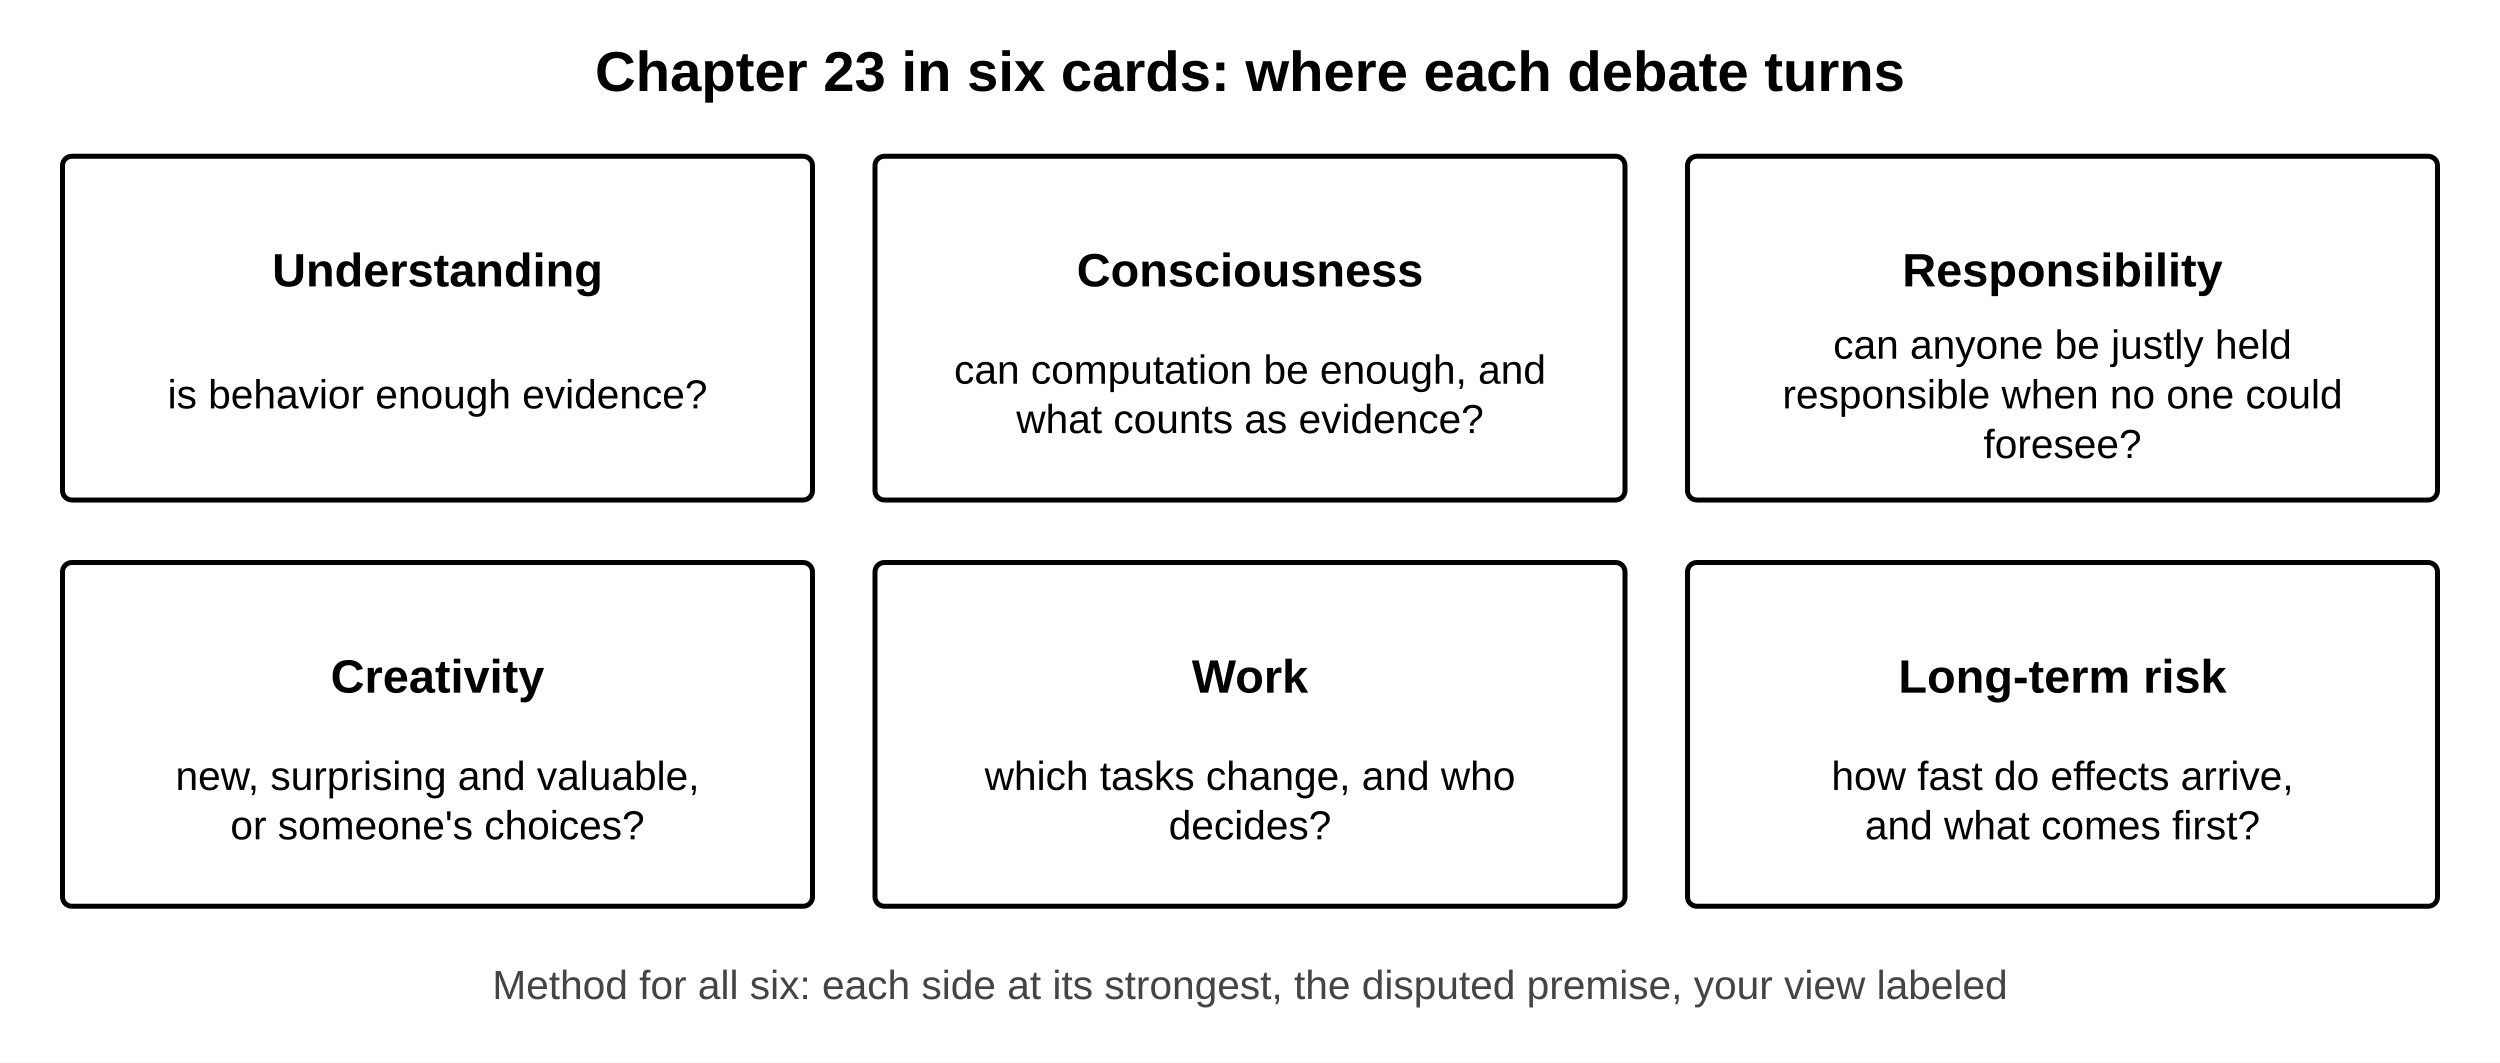
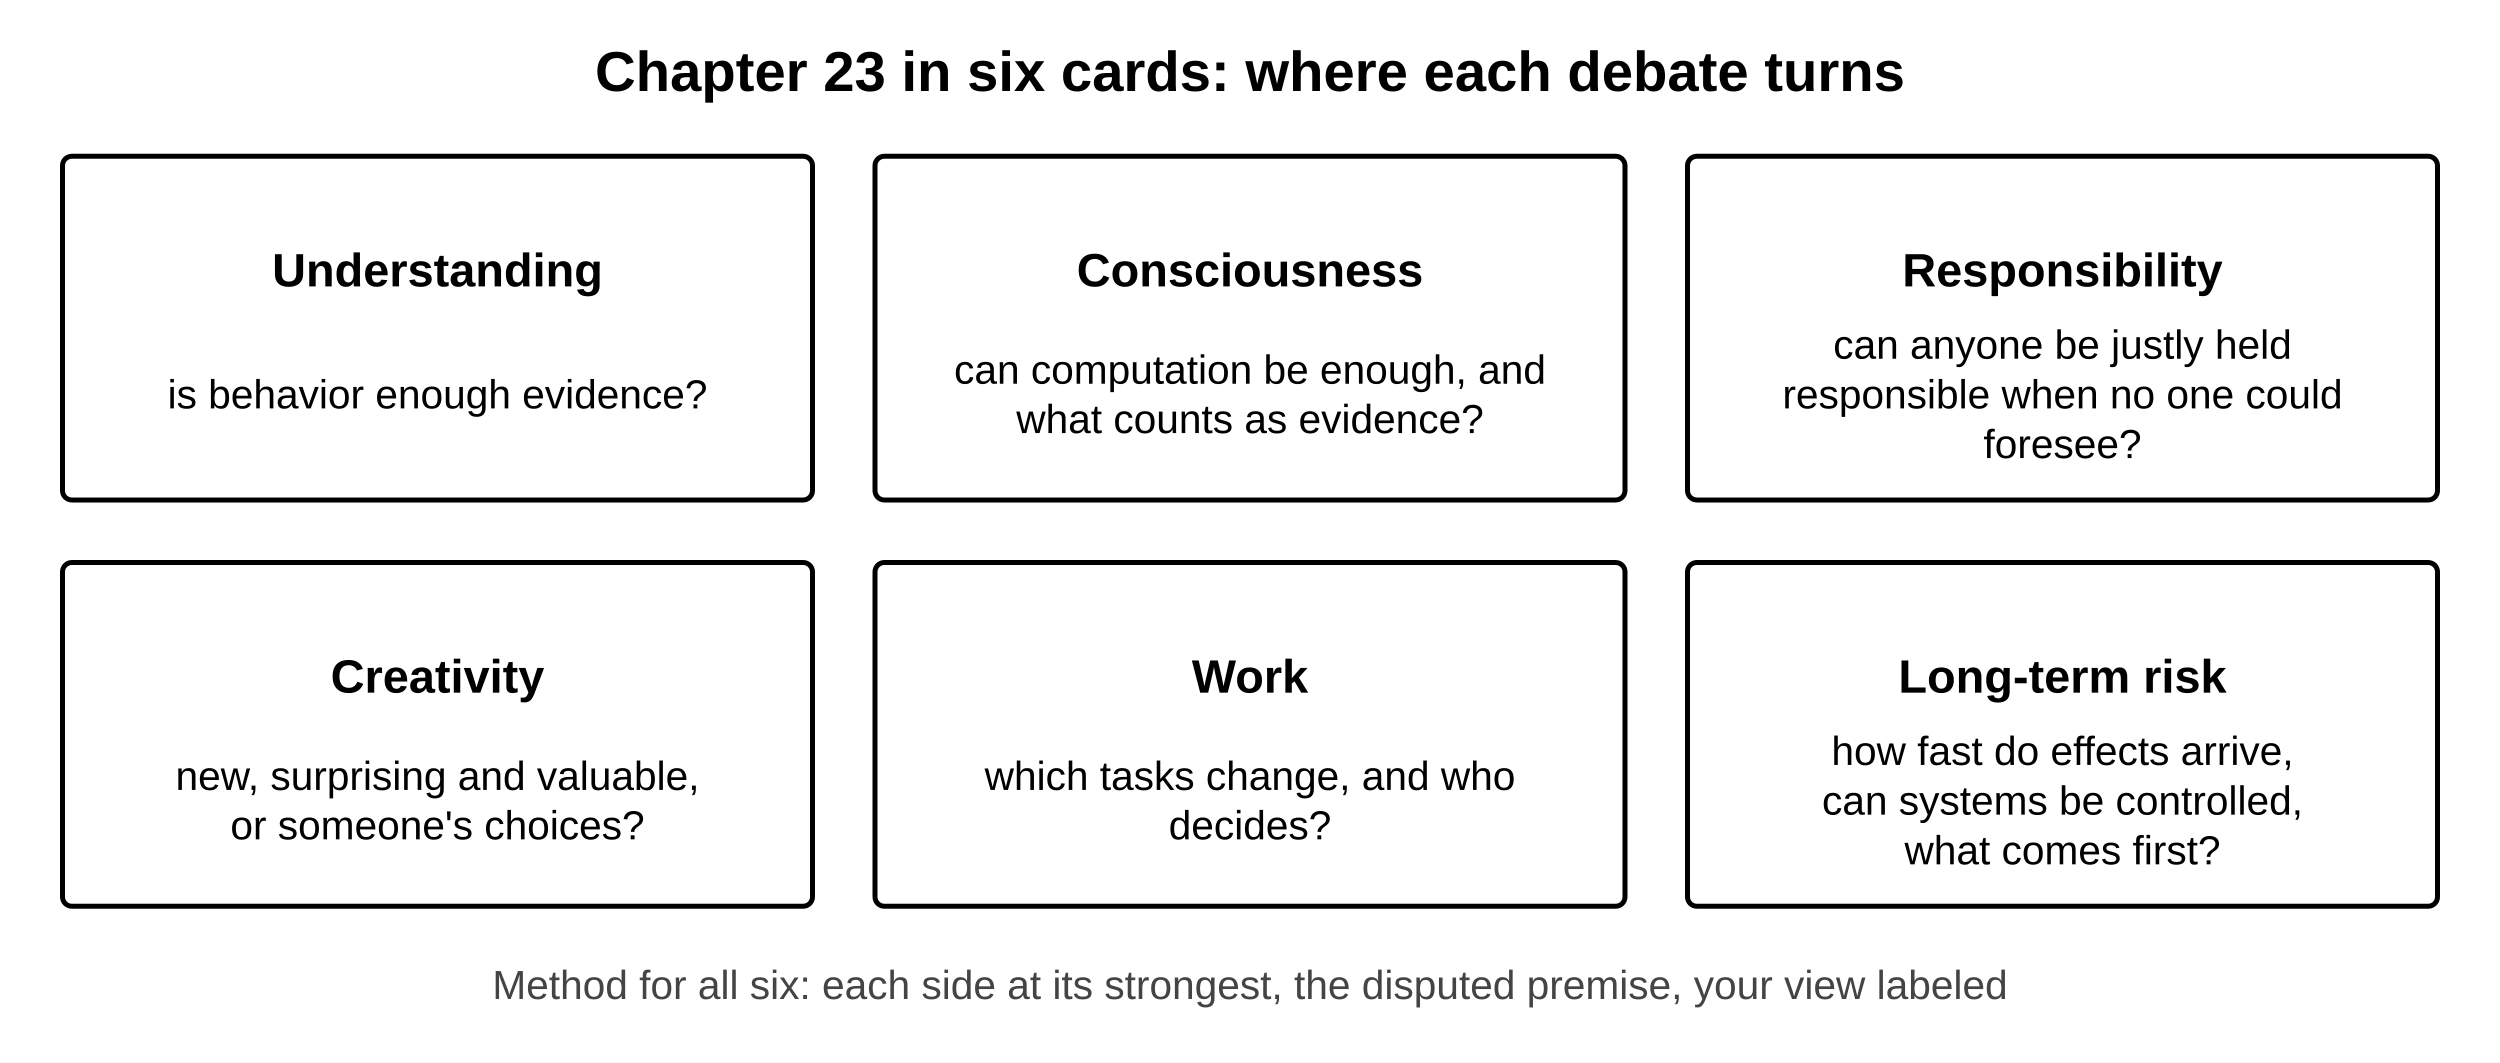
<svg xmlns="http://www.w3.org/2000/svg" viewBox="0 0 800 340" width="800" height="340" role="img" font-family="'Source Sans 3', 'Source Sans Pro', 'Helvetica Neue', Arial, sans-serif">
  <defs>
    <marker id="arrow-gray" viewBox="0 0 10 10" refX="9" refY="5" markerWidth="7" markerHeight="7" orient="auto-start-reverse">
      <path d="M0,0 L10,5 L0,10 z" fill="#000000" />
    </marker>
    <pattern id="hatch" patternUnits="userSpaceOnUse" width="8" height="8" patternTransform="rotate(45)">
      <rect width="8" height="8" fill="#FFFFFF" />
      <line x1="0" y1="0" x2="0" y2="8" stroke="#9A9A9A" stroke-width="1.3" />
    </pattern>
    <pattern id="dots" patternUnits="userSpaceOnUse" width="7" height="7">
      <rect width="7" height="7" fill="#FFFFFF" />
      <circle cx="3.5" cy="3.5" r="1.2" fill="#000" />
    </pattern>
  </defs>
  <rect width="800" height="340" fill="#FFFFFF" />
  <text x="400.0" y="24.0" font-size="18" font-weight="700" text-anchor="middle" dominant-baseline="middle" fill="#000000" style="">Chapter 23 in six cards: where each debate turns</text>
  <rect x="20" y="50" width="240" height="110" rx="3" fill="#FFFFFF" stroke="#000000" stroke-width="1.6" />
  <text x="140.0" y="87.4" font-size="15" font-weight="600" text-anchor="middle" dominant-baseline="middle" fill="#000000" style="">Understanding</text>
  <text x="140.0" y="127.0" font-size="13" font-weight="normal" text-anchor="middle" dominant-baseline="middle" fill="#000000" style="">is behavior enough evidence?</text>
  <rect x="280" y="50" width="240" height="110" rx="3" fill="#FFFFFF" stroke="#000000" stroke-width="1.6" />
  <text x="400.0" y="87.4" font-size="15" font-weight="600" text-anchor="middle" dominant-baseline="middle" fill="#000000" style="">Consciousness</text>
  <text x="400.0" y="119.1" font-size="13" font-weight="normal" text-anchor="middle" dominant-baseline="middle" fill="#000000" style="">can computation be enough, and</text>
  <text x="400.0" y="134.9" font-size="13" font-weight="normal" text-anchor="middle" dominant-baseline="middle" fill="#000000" style="">what counts as evidence?</text>
  <rect x="540" y="50" width="240" height="110" rx="3" fill="#FFFFFF" stroke="#000000" stroke-width="1.6" />
  <text x="660.0" y="87.4" font-size="15" font-weight="600" text-anchor="middle" dominant-baseline="middle" fill="#000000" style="">Responsibility</text>
  <text x="660.0" y="111.1" font-size="13" font-weight="normal" text-anchor="middle" dominant-baseline="middle" fill="#000000" style="">can anyone be justly held</text>
  <text x="660.0" y="127.0" font-size="13" font-weight="normal" text-anchor="middle" dominant-baseline="middle" fill="#000000" style="">responsible when no one could</text>
  <text x="660.0" y="142.9" font-size="13" font-weight="normal" text-anchor="middle" dominant-baseline="middle" fill="#000000" style="">foresee?</text>
  <rect x="20" y="180" width="240" height="110" rx="3" fill="#FFFFFF" stroke="#000000" stroke-width="1.6" />
  <text x="140.0" y="217.4" font-size="15" font-weight="600" text-anchor="middle" dominant-baseline="middle" fill="#000000" style="">Creativity</text>
  <text x="140.0" y="249.1" font-size="13" font-weight="normal" text-anchor="middle" dominant-baseline="middle" fill="#000000" style="">new, surprising and valuable,</text>
  <text x="140.0" y="264.9" font-size="13" font-weight="normal" text-anchor="middle" dominant-baseline="middle" fill="#000000" style="">or someone's choices?</text>
  <rect x="280" y="180" width="240" height="110" rx="3" fill="#FFFFFF" stroke="#000000" stroke-width="1.6" />
  <text x="400.0" y="217.4" font-size="15" font-weight="600" text-anchor="middle" dominant-baseline="middle" fill="#000000" style="">Work</text>
  <text x="400.0" y="249.1" font-size="13" font-weight="normal" text-anchor="middle" dominant-baseline="middle" fill="#000000" style="">which tasks change, and who</text>
  <text x="400.0" y="264.9" font-size="13" font-weight="normal" text-anchor="middle" dominant-baseline="middle" fill="#000000" style="">decides?</text>
  <rect x="540" y="180" width="240" height="110" rx="3" fill="#FFFFFF" stroke="#000000" stroke-width="1.6" />
  <text x="660.0" y="217.4" font-size="15" font-weight="600" text-anchor="middle" dominant-baseline="middle" fill="#000000" style="">Long-term risk</text>
-   <text x="660.0" y="249.1" font-size="13" font-weight="normal" text-anchor="middle" dominant-baseline="middle" fill="#000000" style="">how fast do effects arrive,</text>
-   <text x="660.0" y="264.9" font-size="13" font-weight="normal" text-anchor="middle" dominant-baseline="middle" fill="#000000" style="">and what comes first?</text>
+   <text x="660.0" y="241.1" font-size="13" font-weight="normal" text-anchor="middle" dominant-baseline="middle" fill="#000000" style="">how fast do effects arrive,</text>
+   <text x="660.0" y="257.0" font-size="13" font-weight="normal" text-anchor="middle" dominant-baseline="middle" fill="#000000" style="">can systems be controlled,</text>
+   <text x="660.0" y="272.9" font-size="13" font-weight="normal" text-anchor="middle" dominant-baseline="middle" fill="#000000" style="">what comes first?</text>
  <text x="400.0" y="316.0" font-size="13" font-weight="normal" text-anchor="middle" dominant-baseline="middle" fill="#444444" style="">Method for all six: each side at its strongest, the disputed premise, your view labeled</text>
</svg>
